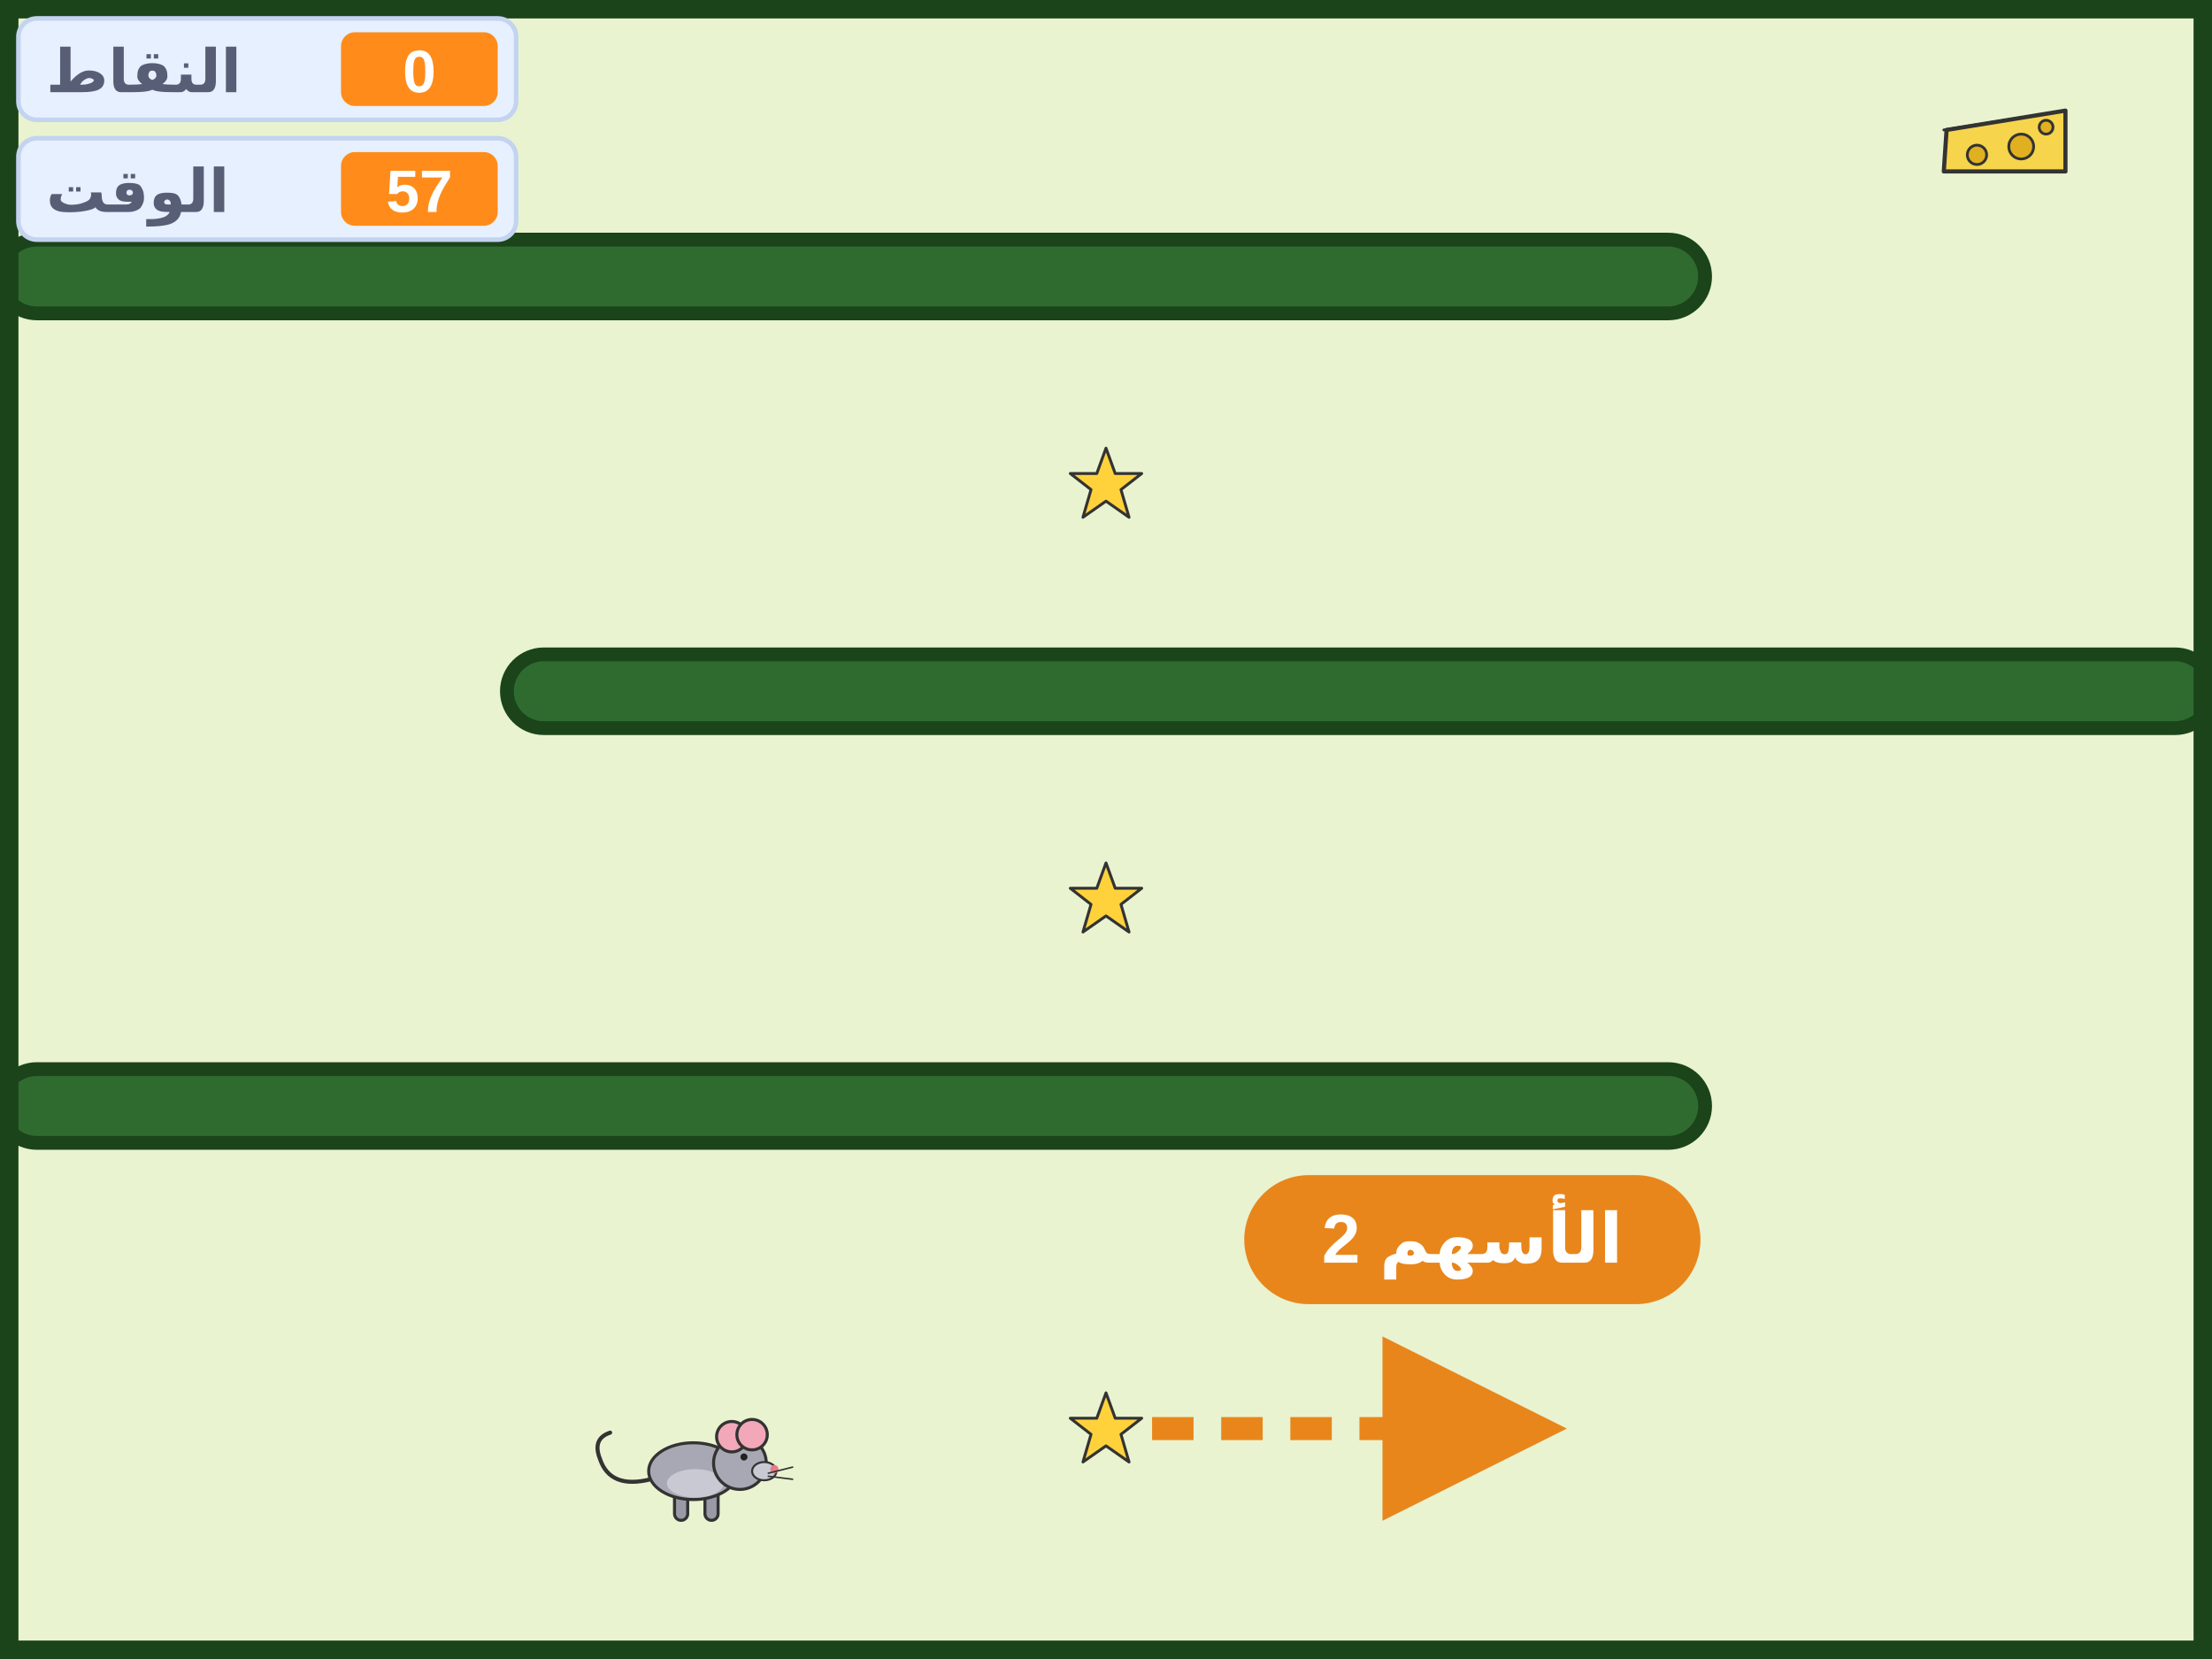
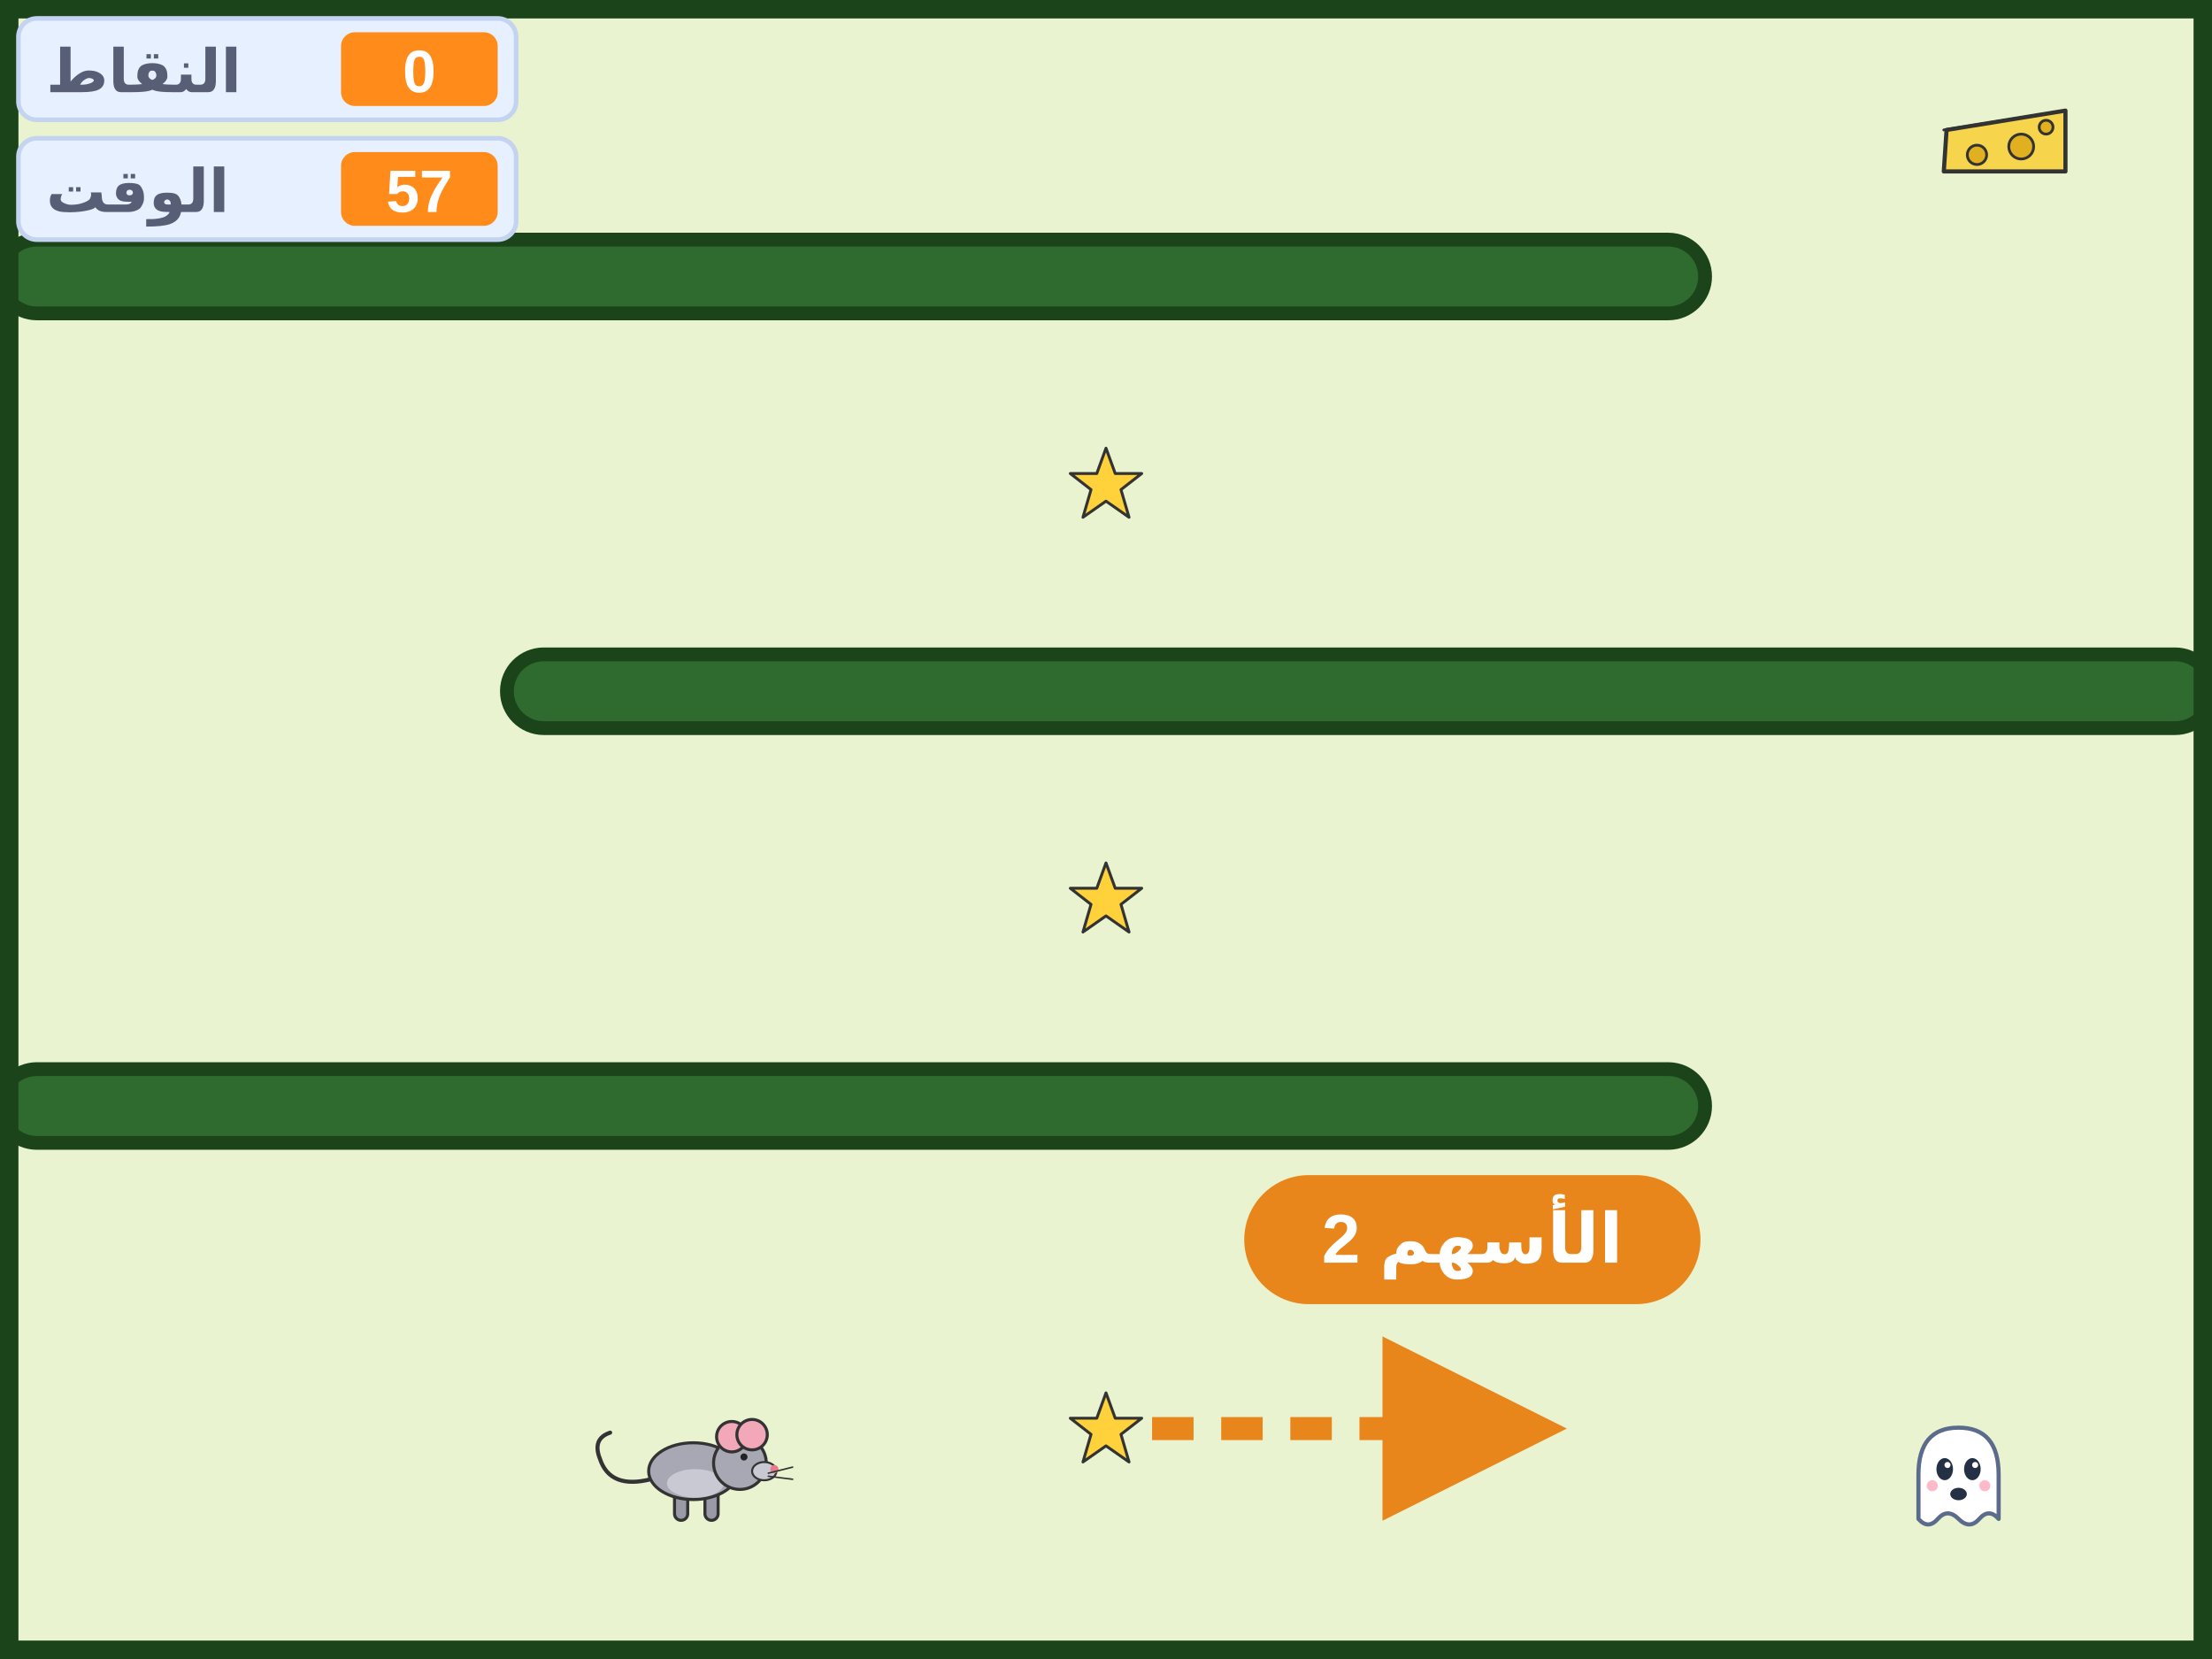
<svg xmlns="http://www.w3.org/2000/svg" width="480" height="360" viewBox="0 0 480 360">
  <defs>
    <marker id="ah" markerWidth="8" markerHeight="8" refX="6" refY="4" orient="auto">
      <path d="M0,0 L8,4 L0,8 z" fill="#e8861c" />
    </marker>
  </defs>
  <g transform="translate(240.0,180.0) scale(1.0,1.0) translate(-240,-180)">
    <svg x="0" y="0" width="480" height="360" viewBox="0 0 480 360">
      <rect width="480" height="360" fill="#e9f3d0" />
      <rect x="0" y="232" width="370" height="16" rx="8" fill="#2f6b2f" stroke="#1b441b" stroke-width="3" />
      <rect x="110" y="142" width="370" height="16" rx="8" fill="#2f6b2f" stroke="#1b441b" stroke-width="3" />
      <rect x="0" y="52" width="370" height="16" rx="8" fill="#2f6b2f" stroke="#1b441b" stroke-width="3" />
      <rect x="2" y="2" width="476" height="356" fill="none" stroke="#1b441b" stroke-width="4" />
    </svg>
  </g>
  <g transform="translate(435.0,30.0) scale(0.3,0.3) translate(-76,-66)">
    <svg x="0" y="0" width="152" height="132" viewBox="0 0 152 132">
      <g transform="translate(26 26)">
        <path d="M6 64 L8 34 L94 20 L94 64Z" fill="#f6d44c" stroke="#333333" stroke-width="3" stroke-linejoin="round" stroke-linecap="round" />
        <path d="M6 34 L94 20" fill="none" stroke="#333333" stroke-width="2" stroke-linejoin="round" stroke-linecap="round" />
        <circle cx="30" cy="52" r="7" fill="#e0b020" stroke="#333333" stroke-width="2" />
        <circle cx="62" cy="46" r="9" fill="#e0b020" stroke="#333333" stroke-width="2" />
        <circle cx="80" cy="32" r="5" fill="#e0b020" stroke="#333333" stroke-width="2" />
      </g>
    </svg>
  </g>
  <g transform="translate(240.0,310.0) scale(0.25,0.25) translate(-61,-61)">
    <svg x="0" y="0" width="122" height="122" viewBox="0 0 122 122">
      <g transform="translate(26 26)">
        <polygon points="35,4 43,26 66,26 48,40 55,64 35,50 15,64 22,40 4,26 27,26" fill="#ffd23c" stroke="#333333" stroke-width="2.5" stroke-linejoin="round" />
      </g>
    </svg>
  </g>
  <g transform="translate(240.0,195.0) scale(0.25,0.25) translate(-61,-61)">
    <svg x="0" y="0" width="122" height="122" viewBox="0 0 122 122">
      <g transform="translate(26 26)">
        <polygon points="35,4 43,26 66,26 48,40 55,64 35,50 15,64 22,40 4,26 27,26" fill="#ffd23c" stroke="#333333" stroke-width="2.5" stroke-linejoin="round" />
      </g>
    </svg>
  </g>
  <g transform="translate(240.0,105.0) scale(0.25,0.25) translate(-61,-61)">
    <svg x="0" y="0" width="122" height="122" viewBox="0 0 122 122">
      <g transform="translate(26 26)">
        <polygon points="35,4 43,26 66,26 48,40 55,64 35,50 15,64 22,40 4,26 27,26" fill="#ffd23c" stroke="#333333" stroke-width="2.5" stroke-linejoin="round" />
      </g>
    </svg>
  </g>
  <g transform="translate(150.0,310.0) scale(0.22,0.22) translate(-120,-100)">
    <svg x="0" y="0" width="240" height="200" viewBox="0 0 240 200">
      <path d="M80 150 Q40 160 30 130 Q22 110 40 104" fill="none" stroke="#333333" stroke-width="4" stroke-linejoin="round" stroke-linecap="round" />
      <line x1="110" y1="160" x2="110" y2="184" stroke="#333333" stroke-width="16" stroke-linecap="round" />
      <line x1="110" y1="160" x2="110" y2="184" stroke="#9a9aa6" stroke-width="10" stroke-linecap="round" />
      <line x1="140" y1="160" x2="140" y2="184" stroke="#333333" stroke-width="16" stroke-linecap="round" />
      <line x1="140" y1="160" x2="140" y2="184" stroke="#9a9aa6" stroke-width="10" stroke-linecap="round" />
      <ellipse cx="122" cy="142" rx="44" ry="28" fill="#a8a8b4" stroke="#333333" stroke-width="3" />
      <ellipse cx="124" cy="154" rx="28" ry="14" fill="#c9c9d3" stroke="#333333" stroke-width="0" />
      <circle cx="168" cy="134" r="26" fill="#a8a8b4" stroke="#333333" stroke-width="3" />
      <circle cx="160" cy="108" r="15" fill="#f2a8b8" stroke="#333333" stroke-width="3" />
      <circle cx="180" cy="106" r="15" fill="#f2a8b8" stroke="#333333" stroke-width="3" />
      <ellipse cx="192" cy="142" rx="12" ry="9" fill="#c9c9d3" stroke="#333333" stroke-width="2" />
      <circle cx="202" cy="140" r="4" fill="#e87a8a" stroke="#333333" stroke-width="0" />
      <circle cx="172" cy="128" r="3.5" fill="#222" stroke="#333333" stroke-width="0" />
      <line x1="196" y1="144" x2="220" y2="138" stroke="#333333" stroke-width="1.5" stroke-linecap="round" />
      <line x1="196" y1="147" x2="220" y2="150" stroke="#333333" stroke-width="1.5" stroke-linecap="round" />
    </svg>
  </g>
+   <g transform="translate(425.0,320.0) scale(0.3,0.3) translate(-35,-40)">
+     <svg x="0" y="0" width="70" height="80" viewBox="0 0 70 80">
+       <path d="M6 40 Q6 6 35 6 Q64 6 64 40 L64 72 Q57 64 50 72 Q43 80 35 72 Q27 64 20 72 Q13 80 6 72Z" fill="#ffffff" stroke="#5b6b8c" stroke-width="3" stroke-linejoin="round" />
+       <ellipse cx="25" cy="36" rx="6" ry="8" fill="#243044" />
+       <ellipse cx="45" cy="36" rx="6" ry="8" fill="#243044" />
+       <circle cx="27" cy="33" r="2.2" fill="#fff" />
+       <circle cx="47" cy="33" r="2.2" fill="#fff" />
+       <ellipse cx="35" cy="54" rx="6" ry="4.5" fill="#243044" />
+       <circle cx="16" cy="48" r="4" fill="#ff9db3" fill-opacity=".7" />
+       <circle cx="54" cy="48" r="4" fill="#ff9db3" fill-opacity=".7" />
+     </svg>
+   </g>
  <g>
    <rect x="4" y="4" width="108" height="22" rx="4" fill="#e6f0ff" stroke="#c4d3f0" />
    <text x="10" y="20" font-family="Tajawal,Arial,sans-serif" font-size="13" fill="#575e75" font-weight="bold">النقاط</text>
    <rect x="74" y="7" width="34" height="16" rx="3" fill="#ff8c1a" />
    <text x="91" y="20" text-anchor="middle" font-family="Arial" font-size="13" font-weight="bold" fill="#fff">0</text>
  </g>
  <g>
    <rect x="4" y="30" width="108" height="22" rx="4" fill="#e6f0ff" stroke="#c4d3f0" />
    <text x="10" y="46" font-family="Tajawal,Arial,sans-serif" font-size="13" fill="#575e75" font-weight="bold">الوقت</text>
    <rect x="74" y="33" width="34" height="16" rx="3" fill="#ff8c1a" />
    <text x="91" y="46" text-anchor="middle" font-family="Arial" font-size="13" font-weight="bold" fill="#fff">57</text>
  </g>
  <line x1="250" y1="310" x2="330" y2="310" stroke="#e8861c" stroke-width="5" stroke-dasharray="9 6" marker-end="url(#ah)" />
  <rect x="270" y="255" width="99" height="28" rx="14" fill="#e8861c" />
  <text x="319.5" y="274" text-anchor="middle" font-family="Arial" font-size="15" font-weight="bold" fill="#fff">2  الأسهم</text>
</svg>
